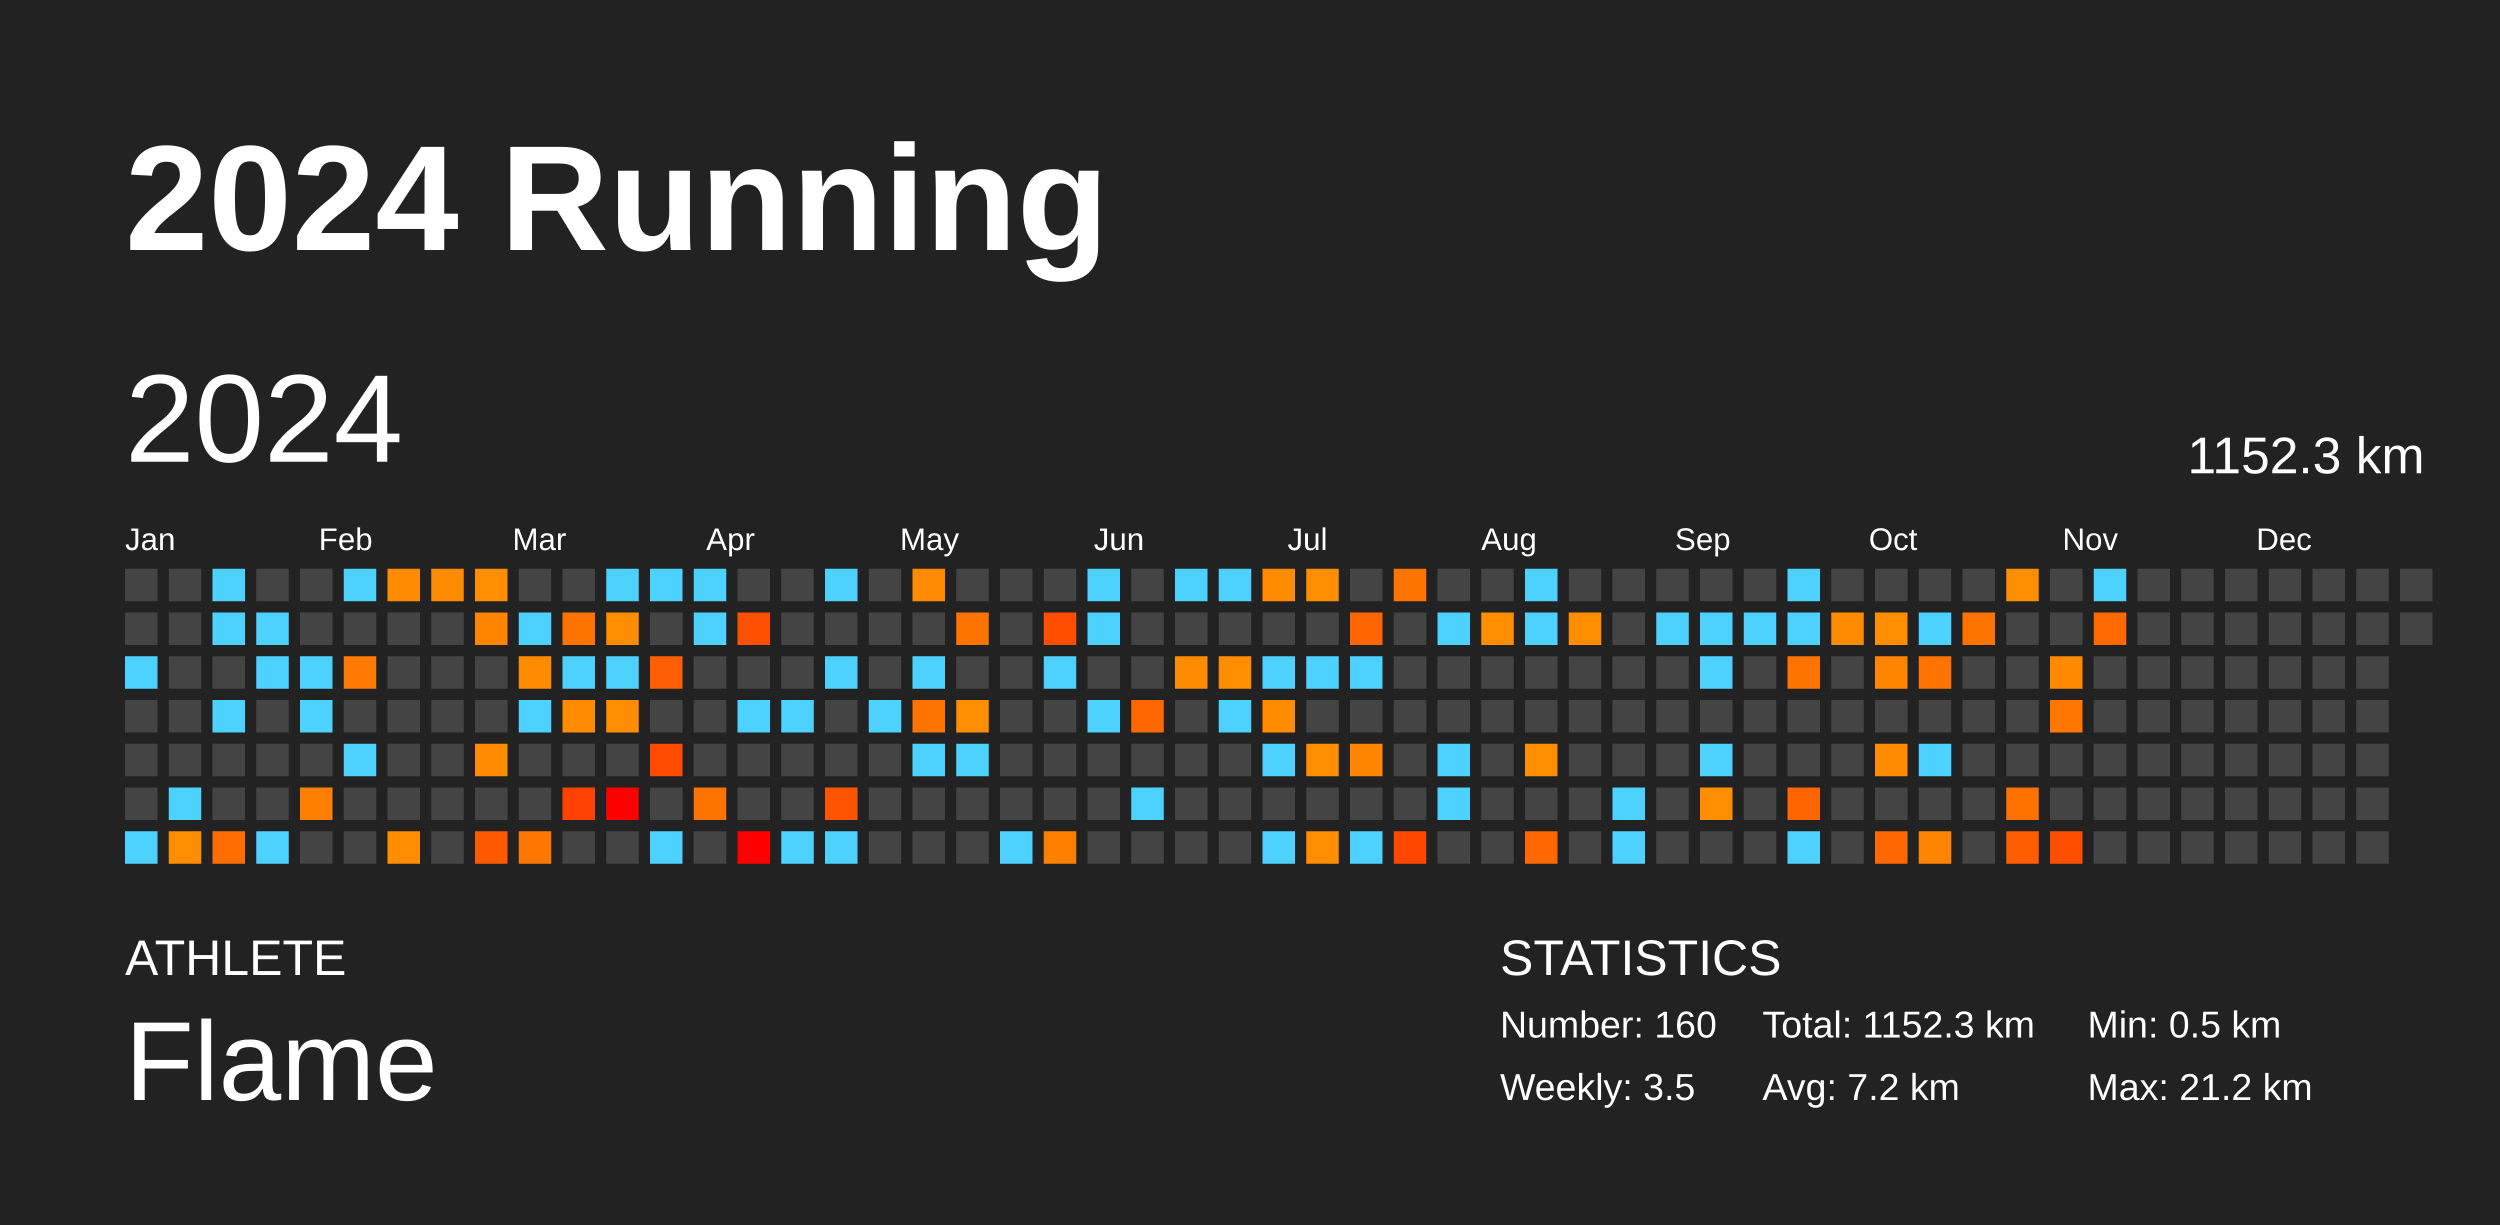
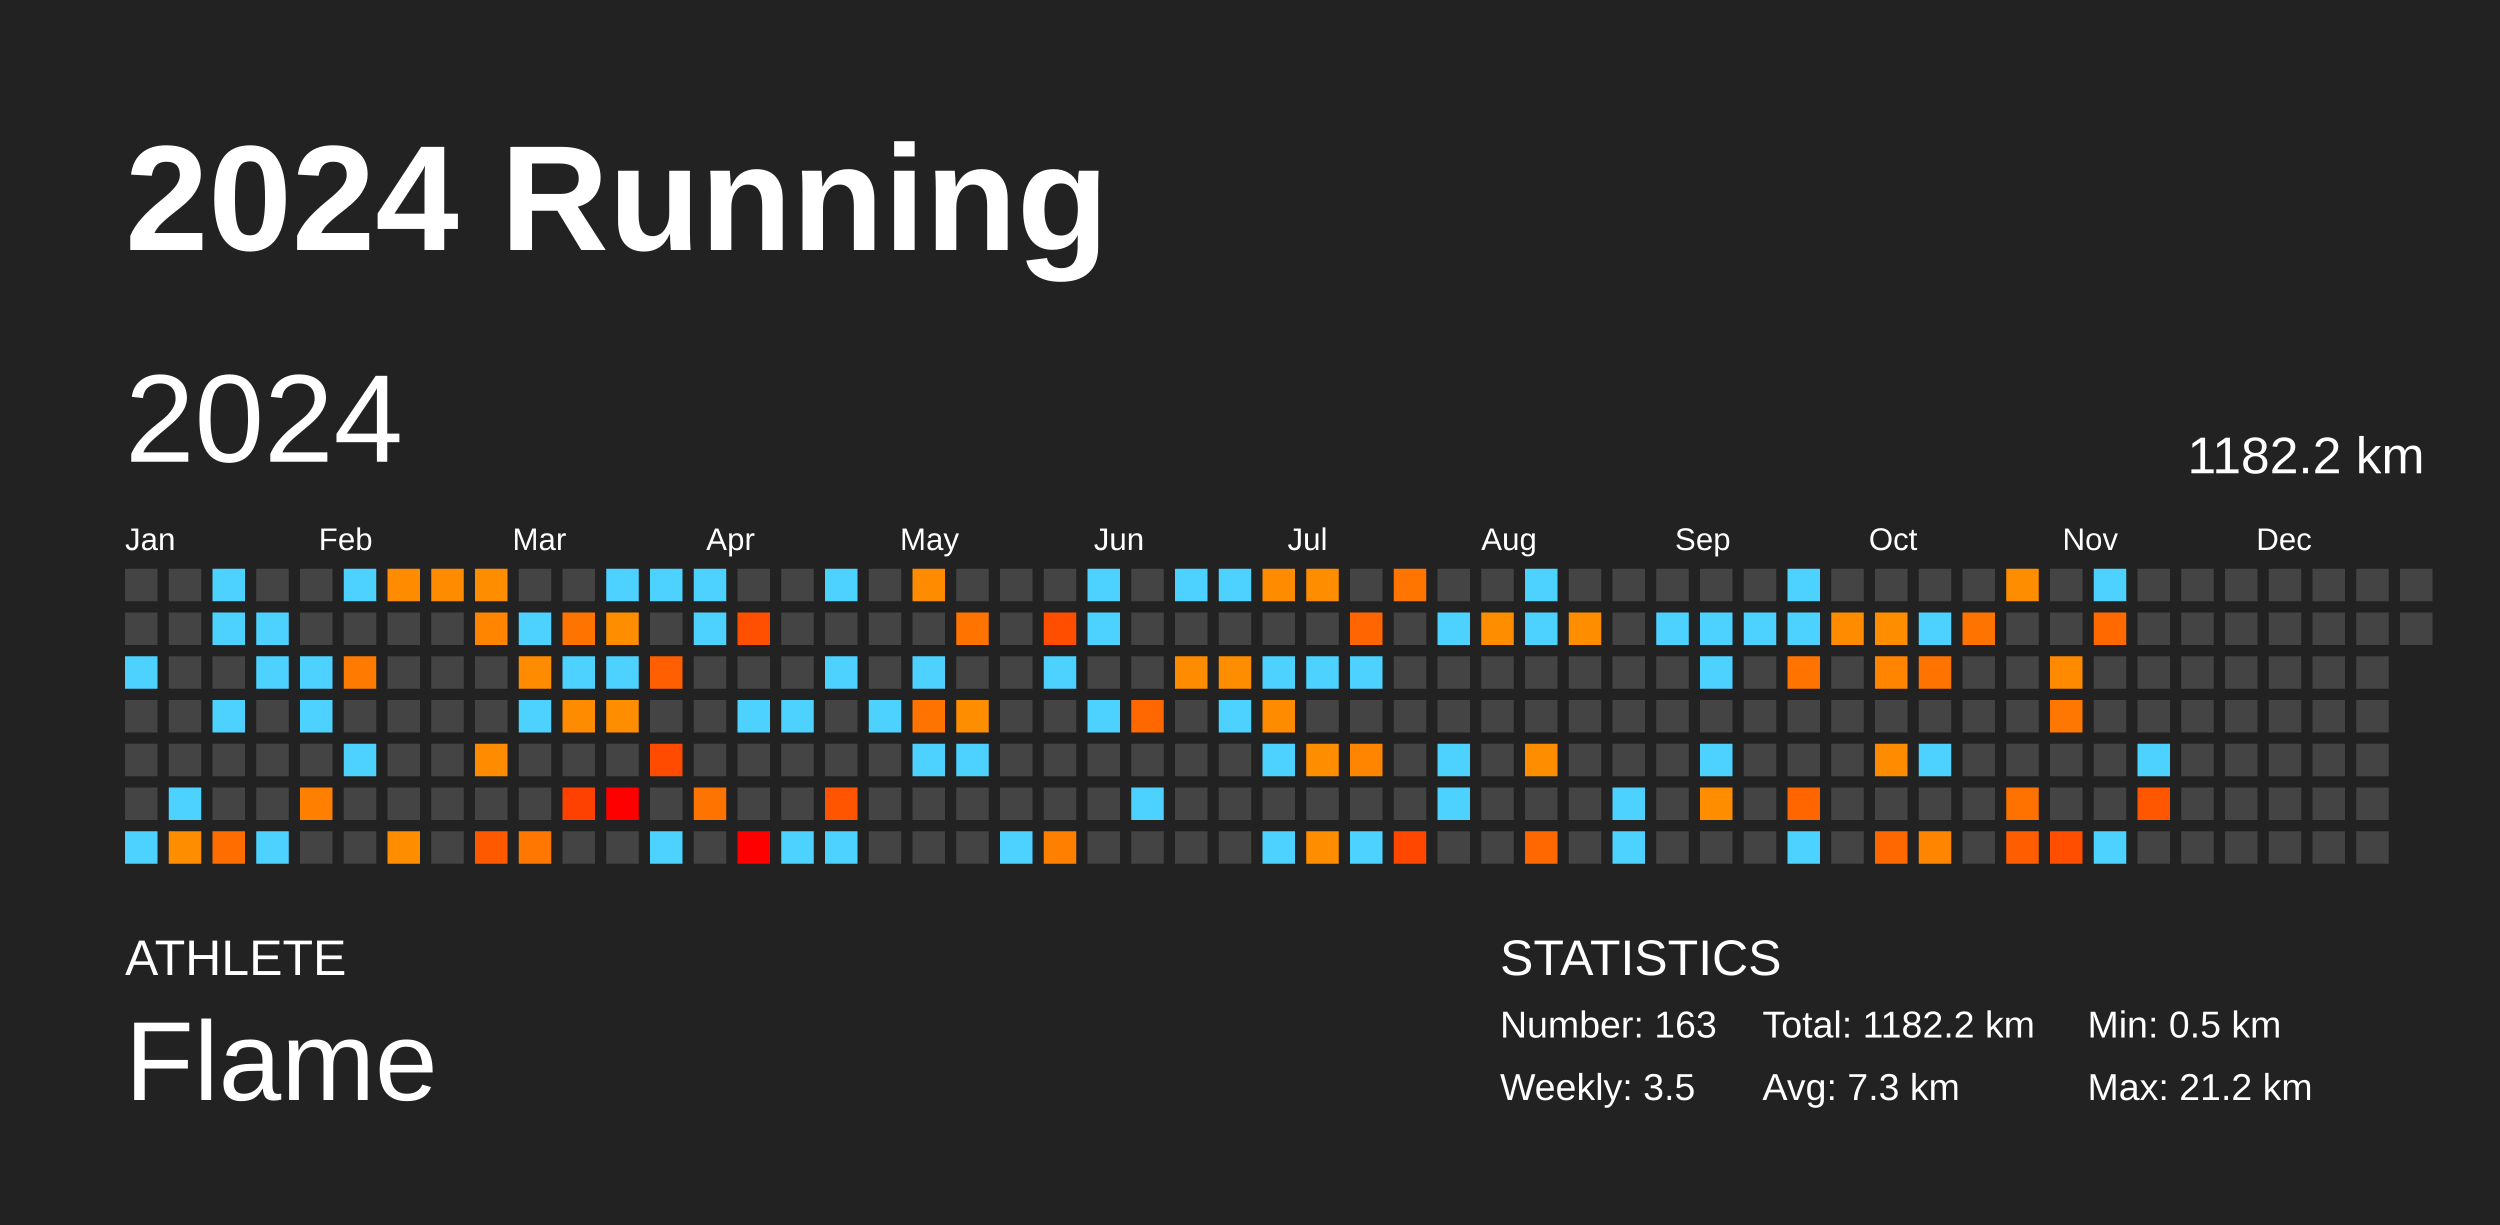
<svg xmlns="http://www.w3.org/2000/svg" baseProfile="full" height="98mm" version="1.1" viewBox="0,0,200,98" width="200mm">
  <defs />
  <rect fill="#222222" height="98" width="200" x="0" y="0" />
  <text fill="#FFFFFF" style="font-size:12px; font-family:Arial; font-weight:bold;" x="10" y="20">2024 Running</text>
  <text fill="#FFFFFF" style="font-size:4px; font-family:Arial" x="10" y="78">ATHLETE</text>
  <text fill="#FFFFFF" style="font-size:9px; font-family:Arial" x="10" y="88">Flame</text>
  <text fill="#FFFFFF" style="font-size:4px; font-family:Arial" x="120" y="78">STATISTICS</text>
-   <text fill="#FFFFFF" style="font-size:3px; font-family:Arial" x="120" y="83">Number: 160</text>
+   <text fill="#FFFFFF" style="font-size:3px; font-family:Arial" x="120" y="83">Number: 163</text>
  <text fill="#FFFFFF" style="font-size:3px; font-family:Arial" x="120" y="88">Weekly: 3.5</text>
-   <text fill="#FFFFFF" style="font-size:3px; font-family:Arial" x="141" y="83">Total: 1152.3 km</text>
-   <text fill="#FFFFFF" style="font-size:3px; font-family:Arial" x="141" y="88">Avg: 7.2 km</text>
+   <text fill="#FFFFFF" style="font-size:3px; font-family:Arial" x="141" y="83">Total: 1182.2 km</text>
+   <text fill="#FFFFFF" style="font-size:3px; font-family:Arial" x="141" y="88">Avg: 7.3 km</text>
  <text fill="#FFFFFF" style="font-size:3px; font-family:Arial" x="167" y="83">Min: 0.5 km</text>
  <text fill="#FFFFFF" style="font-size:3px; font-family:Arial" x="167" y="88">Max: 21.2 km</text>
  <text dominant-baseline="hanging" fill="#FFFFFF" style="font-size:10.0px; font-family:Arial;" x="10" y="30">2024</text>
-   <text dominant-baseline="hanging" fill="#FFFFFF" style="font-size:4.125px; font-family:Arial;" x="175" y="35">1152.3 km</text>
+   <text dominant-baseline="hanging" fill="#FFFFFF" style="font-size:4.125px; font-family:Arial;" x="175" y="35">1182.2 km</text>
  <text fill="#FFFFFF" style="font-size:2.5px; font-family:Arial" x="10.0" y="44">Jan</text>
  <text fill="#FFFFFF" style="font-size:2.5px; font-family:Arial" x="25.5" y="44">Feb</text>
  <text fill="#FFFFFF" style="font-size:2.5px; font-family:Arial" x="41.0" y="44">Mar</text>
  <text fill="#FFFFFF" style="font-size:2.5px; font-family:Arial" x="56.5" y="44">Apr</text>
  <text fill="#FFFFFF" style="font-size:2.5px; font-family:Arial" x="72.0" y="44">May</text>
  <text fill="#FFFFFF" style="font-size:2.5px; font-family:Arial" x="87.5" y="44">Jun</text>
  <text fill="#FFFFFF" style="font-size:2.5px; font-family:Arial" x="103.0" y="44">Jul</text>
  <text fill="#FFFFFF" style="font-size:2.5px; font-family:Arial" x="118.5" y="44">Aug</text>
  <text fill="#FFFFFF" style="font-size:2.5px; font-family:Arial" x="134.0" y="44">Sep</text>
  <text fill="#FFFFFF" style="font-size:2.5px; font-family:Arial" x="149.5" y="44">Oct</text>
  <text fill="#FFFFFF" style="font-size:2.5px; font-family:Arial" x="165.0" y="44">Nov</text>
  <text fill="#FFFFFF" style="font-size:2.5px; font-family:Arial" x="180.5" y="44">Dec</text>
  <rect fill="#444444" height="2.6" width="2.6" x="10.0" y="45.5" />
  <rect fill="#444444" height="2.6" width="2.6" x="10.0" y="49.0" />
  <rect fill="#4dd2ff" height="2.6" width="2.6" x="10.0" y="52.5" />
  <rect fill="#444444" height="2.6" width="2.6" x="10.0" y="56.0" />
  <rect fill="#444444" height="2.6" width="2.6" x="10.0" y="59.5" />
  <rect fill="#444444" height="2.6" width="2.6" x="10.0" y="63.0" />
  <rect fill="#4dd2ff" height="2.6" width="2.6" x="10.0" y="66.5" />
  <rect fill="#444444" height="2.6" width="2.6" x="13.5" y="45.5" />
  <rect fill="#444444" height="2.6" width="2.6" x="13.5" y="49.0" />
  <rect fill="#444444" height="2.6" width="2.6" x="13.5" y="52.5" />
  <rect fill="#444444" height="2.6" width="2.6" x="13.5" y="56.0" />
  <rect fill="#444444" height="2.6" width="2.6" x="13.5" y="59.5" />
  <rect fill="#4dd2ff" height="2.6" width="2.6" x="13.5" y="63.0" />
  <rect fill="#ff8d00" height="2.6" width="2.6" x="13.5" y="66.5" />
  <rect fill="#4dd2ff" height="2.6" width="2.6" x="17.0" y="45.5" />
  <rect fill="#4dd2ff" height="2.6" width="2.6" x="17.0" y="49.0" />
  <rect fill="#444444" height="2.6" width="2.6" x="17.0" y="52.5" />
  <rect fill="#4dd2ff" height="2.6" width="2.6" x="17.0" y="56.0" />
  <rect fill="#444444" height="2.6" width="2.6" x="17.0" y="59.5" />
  <rect fill="#444444" height="2.6" width="2.6" x="17.0" y="63.0" />
  <rect fill="#ff6c00" height="2.6" width="2.6" x="17.0" y="66.5" />
  <rect fill="#444444" height="2.6" width="2.6" x="20.5" y="45.5" />
  <rect fill="#4dd2ff" height="2.6" width="2.6" x="20.5" y="49.0" />
  <rect fill="#4dd2ff" height="2.6" width="2.6" x="20.5" y="52.5" />
  <rect fill="#444444" height="2.6" width="2.6" x="20.5" y="56.0" />
  <rect fill="#444444" height="2.6" width="2.6" x="20.5" y="59.5" />
  <rect fill="#444444" height="2.6" width="2.6" x="20.5" y="63.0" />
  <rect fill="#4dd2ff" height="2.6" width="2.6" x="20.5" y="66.5" />
  <rect fill="#444444" height="2.6" width="2.6" x="24.0" y="45.5" />
  <rect fill="#444444" height="2.6" width="2.6" x="24.0" y="49.0" />
  <rect fill="#4dd2ff" height="2.6" width="2.6" x="24.0" y="52.5" />
  <rect fill="#4dd2ff" height="2.6" width="2.6" x="24.0" y="56.0" />
  <rect fill="#444444" height="2.6" width="2.6" x="24.0" y="59.5" />
  <rect fill="#ff8000" height="2.6" width="2.6" x="24.0" y="63.0" />
  <rect fill="#444444" height="2.6" width="2.6" x="24.0" y="66.5" />
  <rect fill="#4dd2ff" height="2.6" width="2.6" x="27.5" y="45.5" />
  <rect fill="#444444" height="2.6" width="2.6" x="27.5" y="49.0" />
  <rect fill="#ff7a00" height="2.6" width="2.6" x="27.5" y="52.5" />
  <rect fill="#444444" height="2.6" width="2.6" x="27.5" y="56.0" />
  <rect fill="#4dd2ff" height="2.6" width="2.6" x="27.5" y="59.5" />
  <rect fill="#444444" height="2.6" width="2.6" x="27.5" y="63.0" />
  <rect fill="#444444" height="2.6" width="2.6" x="27.5" y="66.5" />
  <rect fill="#ff8c00" height="2.6" width="2.6" x="31.0" y="45.5" />
  <rect fill="#444444" height="2.6" width="2.6" x="31.0" y="49.0" />
  <rect fill="#444444" height="2.6" width="2.6" x="31.0" y="52.5" />
  <rect fill="#444444" height="2.6" width="2.6" x="31.0" y="56.0" />
  <rect fill="#444444" height="2.6" width="2.6" x="31.0" y="59.5" />
  <rect fill="#444444" height="2.6" width="2.6" x="31.0" y="63.0" />
  <rect fill="#ff8d00" height="2.6" width="2.6" x="31.0" y="66.5" />
  <rect fill="#ff8c00" height="2.6" width="2.6" x="34.5" y="45.5" />
  <rect fill="#444444" height="2.6" width="2.6" x="34.5" y="49.0" />
  <rect fill="#444444" height="2.6" width="2.6" x="34.5" y="52.5" />
  <rect fill="#444444" height="2.6" width="2.6" x="34.5" y="56.0" />
  <rect fill="#444444" height="2.6" width="2.6" x="34.5" y="59.5" />
  <rect fill="#444444" height="2.6" width="2.6" x="34.5" y="63.0" />
  <rect fill="#444444" height="2.6" width="2.6" x="34.5" y="66.5" />
  <rect fill="#ff8d00" height="2.6" width="2.6" x="38.0" y="45.5" />
  <rect fill="#ff8400" height="2.6" width="2.6" x="38.0" y="49.0" />
  <rect fill="#444444" height="2.6" width="2.6" x="38.0" y="52.5" />
  <rect fill="#444444" height="2.6" width="2.6" x="38.0" y="56.0" />
  <rect fill="#ff8b00" height="2.6" width="2.6" x="38.0" y="59.5" />
  <rect fill="#444444" height="2.6" width="2.6" x="38.0" y="63.0" />
  <rect fill="#ff5900" height="2.6" width="2.6" x="38.0" y="66.5" />
  <rect fill="#444444" height="2.6" width="2.6" x="41.5" y="45.5" />
  <rect fill="#4dd2ff" height="2.6" width="2.6" x="41.5" y="49.0" />
  <rect fill="#ff8c00" height="2.6" width="2.6" x="41.5" y="52.5" />
  <rect fill="#4dd2ff" height="2.6" width="2.6" x="41.5" y="56.0" />
  <rect fill="#444444" height="2.6" width="2.6" x="41.5" y="59.5" />
  <rect fill="#444444" height="2.6" width="2.6" x="41.5" y="63.0" />
  <rect fill="#ff7700" height="2.6" width="2.6" x="41.5" y="66.5" />
  <rect fill="#444444" height="2.6" width="2.6" x="45.0" y="45.5" />
  <rect fill="#ff7300" height="2.6" width="2.6" x="45.0" y="49.0" />
  <rect fill="#4dd2ff" height="2.6" width="2.6" x="45.0" y="52.5" />
  <rect fill="#ff8b00" height="2.6" width="2.6" x="45.0" y="56.0" />
  <rect fill="#444444" height="2.6" width="2.6" x="45.0" y="59.5" />
  <rect fill="#ff4100" height="2.6" width="2.6" x="45.0" y="63.0" />
  <rect fill="#444444" height="2.6" width="2.6" x="45.0" y="66.5" />
  <rect fill="#4dd2ff" height="2.6" width="2.6" x="48.5" y="45.5" />
  <rect fill="#ff8d00" height="2.6" width="2.6" x="48.5" y="49.0" />
  <rect fill="#4dd2ff" height="2.6" width="2.6" x="48.5" y="52.5" />
  <rect fill="#ff8d00" height="2.6" width="2.6" x="48.5" y="56.0" />
  <rect fill="#444444" height="2.6" width="2.6" x="48.5" y="59.5" />
  <rect fill="red" height="2.6" width="2.6" x="48.5" y="63.0" />
  <rect fill="#444444" height="2.6" width="2.6" x="48.5" y="66.5" />
  <rect fill="#4dd2ff" height="2.6" width="2.6" x="52.0" y="45.5" />
  <rect fill="#444444" height="2.6" width="2.6" x="52.0" y="49.0" />
  <rect fill="#ff5f00" height="2.6" width="2.6" x="52.0" y="52.5" />
  <rect fill="#444444" height="2.6" width="2.6" x="52.0" y="56.0" />
  <rect fill="#ff4b00" height="2.6" width="2.6" x="52.0" y="59.5" />
  <rect fill="#444444" height="2.6" width="2.6" x="52.0" y="63.0" />
  <rect fill="#4dd2ff" height="2.6" width="2.6" x="52.0" y="66.5" />
  <rect fill="#4dd2ff" height="2.6" width="2.6" x="55.5" y="45.5" />
  <rect fill="#4dd2ff" height="2.6" width="2.6" x="55.5" y="49.0" />
  <rect fill="#444444" height="2.6" width="2.6" x="55.5" y="52.5" />
  <rect fill="#444444" height="2.6" width="2.6" x="55.5" y="56.0" />
  <rect fill="#444444" height="2.6" width="2.6" x="55.5" y="59.5" />
  <rect fill="#ff7400" height="2.6" width="2.6" x="55.5" y="63.0" />
  <rect fill="#444444" height="2.6" width="2.6" x="55.5" y="66.5" />
  <rect fill="#444444" height="2.6" width="2.6" x="59.0" y="45.5" />
  <rect fill="#ff4f00" height="2.6" width="2.6" x="59.0" y="49.0" />
  <rect fill="#444444" height="2.6" width="2.6" x="59.0" y="52.5" />
  <rect fill="#4dd2ff" height="2.6" width="2.6" x="59.0" y="56.0" />
  <rect fill="#444444" height="2.6" width="2.6" x="59.0" y="59.5" />
  <rect fill="#444444" height="2.6" width="2.6" x="59.0" y="63.0" />
  <rect fill="red" height="2.6" width="2.6" x="59.0" y="66.5" />
  <rect fill="#444444" height="2.6" width="2.6" x="62.5" y="45.5" />
  <rect fill="#444444" height="2.6" width="2.6" x="62.5" y="49.0" />
  <rect fill="#444444" height="2.6" width="2.6" x="62.5" y="52.5" />
  <rect fill="#4dd2ff" height="2.6" width="2.6" x="62.5" y="56.0" />
  <rect fill="#444444" height="2.6" width="2.6" x="62.5" y="59.5" />
  <rect fill="#444444" height="2.6" width="2.6" x="62.5" y="63.0" />
  <rect fill="#4dd2ff" height="2.6" width="2.6" x="62.5" y="66.5" />
  <rect fill="#4dd2ff" height="2.6" width="2.6" x="66.0" y="45.5" />
  <rect fill="#444444" height="2.6" width="2.6" x="66.0" y="49.0" />
  <rect fill="#4dd2ff" height="2.6" width="2.6" x="66.0" y="52.5" />
  <rect fill="#444444" height="2.6" width="2.6" x="66.0" y="56.0" />
  <rect fill="#444444" height="2.6" width="2.6" x="66.0" y="59.5" />
  <rect fill="#ff5500" height="2.6" width="2.6" x="66.0" y="63.0" />
  <rect fill="#4dd2ff" height="2.6" width="2.6" x="66.0" y="66.5" />
  <rect fill="#444444" height="2.6" width="2.6" x="69.5" y="45.5" />
  <rect fill="#444444" height="2.6" width="2.6" x="69.5" y="49.0" />
  <rect fill="#444444" height="2.6" width="2.6" x="69.5" y="52.5" />
  <rect fill="#4dd2ff" height="2.6" width="2.6" x="69.5" y="56.0" />
  <rect fill="#444444" height="2.6" width="2.6" x="69.5" y="59.5" />
  <rect fill="#444444" height="2.6" width="2.6" x="69.5" y="63.0" />
  <rect fill="#444444" height="2.6" width="2.6" x="69.5" y="66.5" />
  <rect fill="#ff8c00" height="2.6" width="2.6" x="73.0" y="45.5" />
  <rect fill="#444444" height="2.6" width="2.6" x="73.0" y="49.0" />
  <rect fill="#4dd2ff" height="2.6" width="2.6" x="73.0" y="52.5" />
  <rect fill="#ff7300" height="2.6" width="2.6" x="73.0" y="56.0" />
  <rect fill="#4dd2ff" height="2.6" width="2.6" x="73.0" y="59.5" />
  <rect fill="#444444" height="2.6" width="2.6" x="73.0" y="63.0" />
  <rect fill="#444444" height="2.6" width="2.6" x="73.0" y="66.5" />
  <rect fill="#444444" height="2.6" width="2.6" x="76.5" y="45.5" />
  <rect fill="#ff7400" height="2.6" width="2.6" x="76.5" y="49.0" />
  <rect fill="#444444" height="2.6" width="2.6" x="76.5" y="52.5" />
  <rect fill="#ff8d00" height="2.6" width="2.6" x="76.5" y="56.0" />
  <rect fill="#4dd2ff" height="2.6" width="2.6" x="76.5" y="59.5" />
  <rect fill="#444444" height="2.6" width="2.6" x="76.5" y="63.0" />
  <rect fill="#444444" height="2.6" width="2.6" x="76.5" y="66.5" />
  <rect fill="#444444" height="2.6" width="2.6" x="80.0" y="45.5" />
  <rect fill="#444444" height="2.6" width="2.6" x="80.0" y="49.0" />
  <rect fill="#444444" height="2.6" width="2.6" x="80.0" y="52.5" />
  <rect fill="#444444" height="2.6" width="2.6" x="80.0" y="56.0" />
  <rect fill="#444444" height="2.6" width="2.6" x="80.0" y="59.5" />
  <rect fill="#444444" height="2.6" width="2.6" x="80.0" y="63.0" />
  <rect fill="#4dd2ff" height="2.6" width="2.6" x="80.0" y="66.5" />
  <rect fill="#444444" height="2.6" width="2.6" x="83.5" y="45.5" />
  <rect fill="#ff4e00" height="2.6" width="2.6" x="83.5" y="49.0" />
  <rect fill="#4dd2ff" height="2.6" width="2.6" x="83.5" y="52.5" />
  <rect fill="#444444" height="2.6" width="2.6" x="83.5" y="56.0" />
  <rect fill="#444444" height="2.6" width="2.6" x="83.5" y="59.5" />
  <rect fill="#444444" height="2.6" width="2.6" x="83.5" y="63.0" />
  <rect fill="#ff8000" height="2.6" width="2.6" x="83.5" y="66.5" />
  <rect fill="#4dd2ff" height="2.6" width="2.6" x="87.0" y="45.5" />
  <rect fill="#4dd2ff" height="2.6" width="2.6" x="87.0" y="49.0" />
  <rect fill="#444444" height="2.6" width="2.6" x="87.0" y="52.5" />
  <rect fill="#4dd2ff" height="2.6" width="2.6" x="87.0" y="56.0" />
  <rect fill="#444444" height="2.6" width="2.6" x="87.0" y="59.5" />
  <rect fill="#444444" height="2.6" width="2.6" x="87.0" y="63.0" />
  <rect fill="#444444" height="2.6" width="2.6" x="87.0" y="66.5" />
  <rect fill="#444444" height="2.6" width="2.6" x="90.5" y="45.5" />
  <rect fill="#444444" height="2.6" width="2.6" x="90.5" y="49.0" />
  <rect fill="#444444" height="2.6" width="2.6" x="90.5" y="52.5" />
  <rect fill="#ff6700" height="2.6" width="2.6" x="90.5" y="56.0" />
  <rect fill="#444444" height="2.6" width="2.6" x="90.5" y="59.5" />
  <rect fill="#4dd2ff" height="2.6" width="2.6" x="90.5" y="63.0" />
  <rect fill="#444444" height="2.6" width="2.6" x="90.5" y="66.5" />
  <rect fill="#4dd2ff" height="2.6" width="2.6" x="94.0" y="45.5" />
  <rect fill="#444444" height="2.6" width="2.6" x="94.0" y="49.0" />
  <rect fill="#ff8c00" height="2.6" width="2.6" x="94.0" y="52.5" />
  <rect fill="#444444" height="2.6" width="2.6" x="94.0" y="56.0" />
  <rect fill="#444444" height="2.6" width="2.6" x="94.0" y="59.5" />
  <rect fill="#444444" height="2.6" width="2.6" x="94.0" y="63.0" />
  <rect fill="#444444" height="2.6" width="2.6" x="94.0" y="66.5" />
  <rect fill="#4dd2ff" height="2.6" width="2.6" x="97.5" y="45.5" />
  <rect fill="#444444" height="2.6" width="2.6" x="97.5" y="49.0" />
  <rect fill="#ff8d00" height="2.6" width="2.6" x="97.5" y="52.5" />
  <rect fill="#4dd2ff" height="2.6" width="2.6" x="97.5" y="56.0" />
  <rect fill="#444444" height="2.6" width="2.6" x="97.5" y="59.5" />
  <rect fill="#444444" height="2.6" width="2.6" x="97.5" y="63.0" />
  <rect fill="#444444" height="2.6" width="2.6" x="97.5" y="66.5" />
  <rect fill="#ff8b00" height="2.6" width="2.6" x="101.0" y="45.5" />
  <rect fill="#444444" height="2.6" width="2.6" x="101.0" y="49.0" />
  <rect fill="#4dd2ff" height="2.6" width="2.6" x="101.0" y="52.5" />
  <rect fill="#ff8c00" height="2.6" width="2.6" x="101.0" y="56.0" />
  <rect fill="#4dd2ff" height="2.6" width="2.6" x="101.0" y="59.5" />
  <rect fill="#444444" height="2.6" width="2.6" x="101.0" y="63.0" />
  <rect fill="#4dd2ff" height="2.6" width="2.6" x="101.0" y="66.5" />
  <rect fill="#ff8d00" height="2.6" width="2.6" x="104.5" y="45.5" />
  <rect fill="#444444" height="2.6" width="2.6" x="104.5" y="49.0" />
  <rect fill="#4dd2ff" height="2.6" width="2.6" x="104.5" y="52.5" />
  <rect fill="#444444" height="2.6" width="2.6" x="104.5" y="56.0" />
  <rect fill="#ff8d00" height="2.6" width="2.6" x="104.5" y="59.5" />
  <rect fill="#444444" height="2.6" width="2.6" x="104.5" y="63.0" />
  <rect fill="#ff8d00" height="2.6" width="2.6" x="104.5" y="66.5" />
  <rect fill="#444444" height="2.6" width="2.6" x="108.0" y="45.5" />
  <rect fill="#ff6500" height="2.6" width="2.6" x="108.0" y="49.0" />
  <rect fill="#4dd2ff" height="2.6" width="2.6" x="108.0" y="52.5" />
  <rect fill="#444444" height="2.6" width="2.6" x="108.0" y="56.0" />
  <rect fill="#ff8400" height="2.6" width="2.6" x="108.0" y="59.5" />
  <rect fill="#444444" height="2.6" width="2.6" x="108.0" y="63.0" />
  <rect fill="#4dd2ff" height="2.6" width="2.6" x="108.0" y="66.5" />
  <rect fill="#ff7500" height="2.6" width="2.6" x="111.5" y="45.5" />
  <rect fill="#444444" height="2.6" width="2.6" x="111.5" y="49.0" />
  <rect fill="#444444" height="2.6" width="2.6" x="111.5" y="52.5" />
  <rect fill="#444444" height="2.6" width="2.6" x="111.5" y="56.0" />
  <rect fill="#444444" height="2.6" width="2.6" x="111.5" y="59.5" />
  <rect fill="#444444" height="2.6" width="2.6" x="111.5" y="63.0" />
  <rect fill="#ff4700" height="2.6" width="2.6" x="111.5" y="66.5" />
  <rect fill="#444444" height="2.6" width="2.6" x="115.0" y="45.5" />
  <rect fill="#4dd2ff" height="2.6" width="2.6" x="115.0" y="49.0" />
  <rect fill="#444444" height="2.6" width="2.6" x="115.0" y="52.5" />
  <rect fill="#444444" height="2.6" width="2.6" x="115.0" y="56.0" />
  <rect fill="#4dd2ff" height="2.6" width="2.6" x="115.0" y="59.5" />
  <rect fill="#4dd2ff" height="2.6" width="2.6" x="115.0" y="63.0" />
  <rect fill="#444444" height="2.6" width="2.6" x="115.0" y="66.5" />
  <rect fill="#444444" height="2.6" width="2.6" x="118.5" y="45.5" />
  <rect fill="#ff8d00" height="2.6" width="2.6" x="118.5" y="49.0" />
  <rect fill="#444444" height="2.6" width="2.6" x="118.5" y="52.5" />
  <rect fill="#444444" height="2.6" width="2.6" x="118.5" y="56.0" />
  <rect fill="#444444" height="2.6" width="2.6" x="118.5" y="59.5" />
  <rect fill="#444444" height="2.6" width="2.6" x="118.5" y="63.0" />
  <rect fill="#444444" height="2.6" width="2.6" x="118.5" y="66.5" />
  <rect fill="#4dd2ff" height="2.6" width="2.6" x="122.0" y="45.5" />
  <rect fill="#4dd2ff" height="2.6" width="2.6" x="122.0" y="49.0" />
  <rect fill="#444444" height="2.6" width="2.6" x="122.0" y="52.5" />
  <rect fill="#444444" height="2.6" width="2.6" x="122.0" y="56.0" />
  <rect fill="#ff8d00" height="2.6" width="2.6" x="122.0" y="59.5" />
  <rect fill="#444444" height="2.6" width="2.6" x="122.0" y="63.0" />
  <rect fill="#ff6700" height="2.6" width="2.6" x="122.0" y="66.5" />
  <rect fill="#444444" height="2.6" width="2.6" x="125.5" y="45.5" />
  <rect fill="#ff8d00" height="2.6" width="2.6" x="125.5" y="49.0" />
  <rect fill="#444444" height="2.6" width="2.6" x="125.5" y="52.5" />
  <rect fill="#444444" height="2.6" width="2.6" x="125.5" y="56.0" />
  <rect fill="#444444" height="2.6" width="2.6" x="125.5" y="59.5" />
  <rect fill="#444444" height="2.6" width="2.6" x="125.5" y="63.0" />
  <rect fill="#444444" height="2.6" width="2.6" x="125.5" y="66.5" />
  <rect fill="#444444" height="2.6" width="2.6" x="129.0" y="45.5" />
  <rect fill="#444444" height="2.6" width="2.6" x="129.0" y="49.0" />
  <rect fill="#444444" height="2.6" width="2.6" x="129.0" y="52.5" />
  <rect fill="#444444" height="2.6" width="2.6" x="129.0" y="56.0" />
  <rect fill="#444444" height="2.6" width="2.6" x="129.0" y="59.5" />
  <rect fill="#4dd2ff" height="2.6" width="2.6" x="129.0" y="63.0" />
  <rect fill="#4dd2ff" height="2.6" width="2.6" x="129.0" y="66.5" />
  <rect fill="#444444" height="2.6" width="2.6" x="132.5" y="45.5" />
  <rect fill="#4dd2ff" height="2.6" width="2.6" x="132.5" y="49.0" />
  <rect fill="#444444" height="2.6" width="2.6" x="132.5" y="52.5" />
  <rect fill="#444444" height="2.6" width="2.6" x="132.5" y="56.0" />
  <rect fill="#444444" height="2.6" width="2.6" x="132.5" y="59.5" />
  <rect fill="#444444" height="2.6" width="2.6" x="132.5" y="63.0" />
  <rect fill="#444444" height="2.6" width="2.6" x="132.5" y="66.5" />
  <rect fill="#444444" height="2.6" width="2.6" x="136.0" y="45.5" />
  <rect fill="#4dd2ff" height="2.6" width="2.6" x="136.0" y="49.0" />
  <rect fill="#4dd2ff" height="2.6" width="2.6" x="136.0" y="52.5" />
  <rect fill="#444444" height="2.6" width="2.6" x="136.0" y="56.0" />
  <rect fill="#4dd2ff" height="2.6" width="2.6" x="136.0" y="59.5" />
  <rect fill="#ff8d00" height="2.6" width="2.6" x="136.0" y="63.0" />
  <rect fill="#444444" height="2.6" width="2.6" x="136.0" y="66.5" />
  <rect fill="#444444" height="2.6" width="2.6" x="139.5" y="45.5" />
  <rect fill="#4dd2ff" height="2.6" width="2.6" x="139.5" y="49.0" />
  <rect fill="#444444" height="2.6" width="2.6" x="139.5" y="52.5" />
  <rect fill="#444444" height="2.6" width="2.6" x="139.5" y="56.0" />
  <rect fill="#444444" height="2.6" width="2.6" x="139.5" y="59.5" />
  <rect fill="#444444" height="2.6" width="2.6" x="139.5" y="63.0" />
  <rect fill="#444444" height="2.6" width="2.6" x="139.5" y="66.5" />
  <rect fill="#4dd2ff" height="2.6" width="2.6" x="143.0" y="45.5" />
  <rect fill="#4dd2ff" height="2.6" width="2.6" x="143.0" y="49.0" />
  <rect fill="#ff7300" height="2.6" width="2.6" x="143.0" y="52.5" />
  <rect fill="#444444" height="2.6" width="2.6" x="143.0" y="56.0" />
  <rect fill="#444444" height="2.6" width="2.6" x="143.0" y="59.5" />
  <rect fill="#ff6600" height="2.6" width="2.6" x="143.0" y="63.0" />
  <rect fill="#4dd2ff" height="2.6" width="2.6" x="143.0" y="66.5" />
  <rect fill="#444444" height="2.6" width="2.6" x="146.5" y="45.5" />
  <rect fill="#ff8c00" height="2.6" width="2.6" x="146.5" y="49.0" />
  <rect fill="#444444" height="2.6" width="2.6" x="146.5" y="52.5" />
  <rect fill="#444444" height="2.6" width="2.6" x="146.5" y="56.0" />
  <rect fill="#444444" height="2.6" width="2.6" x="146.5" y="59.5" />
  <rect fill="#444444" height="2.6" width="2.6" x="146.5" y="63.0" />
  <rect fill="#444444" height="2.6" width="2.6" x="146.5" y="66.5" />
  <rect fill="#444444" height="2.6" width="2.6" x="150.0" y="45.5" />
  <rect fill="#ff8d00" height="2.6" width="2.6" x="150.0" y="49.0" />
  <rect fill="#ff8400" height="2.6" width="2.6" x="150.0" y="52.5" />
  <rect fill="#444444" height="2.6" width="2.6" x="150.0" y="56.0" />
  <rect fill="#ff8c00" height="2.6" width="2.6" x="150.0" y="59.5" />
  <rect fill="#444444" height="2.6" width="2.6" x="150.0" y="63.0" />
  <rect fill="#ff6700" height="2.6" width="2.6" x="150.0" y="66.5" />
  <rect fill="#444444" height="2.6" width="2.6" x="153.5" y="45.5" />
  <rect fill="#4dd2ff" height="2.6" width="2.6" x="153.5" y="49.0" />
  <rect fill="#ff7400" height="2.6" width="2.6" x="153.5" y="52.5" />
  <rect fill="#444444" height="2.6" width="2.6" x="153.5" y="56.0" />
  <rect fill="#4dd2ff" height="2.6" width="2.6" x="153.5" y="59.5" />
  <rect fill="#444444" height="2.6" width="2.6" x="153.5" y="63.0" />
  <rect fill="#ff8400" height="2.6" width="2.6" x="153.5" y="66.5" />
  <rect fill="#444444" height="2.6" width="2.6" x="157.0" y="45.5" />
  <rect fill="#ff7300" height="2.6" width="2.6" x="157.0" y="49.0" />
  <rect fill="#444444" height="2.6" width="2.6" x="157.0" y="52.5" />
  <rect fill="#444444" height="2.6" width="2.6" x="157.0" y="56.0" />
  <rect fill="#444444" height="2.6" width="2.6" x="157.0" y="59.5" />
  <rect fill="#444444" height="2.6" width="2.6" x="157.0" y="63.0" />
  <rect fill="#444444" height="2.6" width="2.6" x="157.0" y="66.5" />
  <rect fill="#ff8d00" height="2.6" width="2.6" x="160.5" y="45.5" />
  <rect fill="#444444" height="2.6" width="2.6" x="160.5" y="49.0" />
  <rect fill="#444444" height="2.6" width="2.6" x="160.5" y="52.5" />
  <rect fill="#444444" height="2.6" width="2.6" x="160.5" y="56.0" />
  <rect fill="#444444" height="2.6" width="2.6" x="160.5" y="59.5" />
  <rect fill="#ff7200" height="2.6" width="2.6" x="160.5" y="63.0" />
  <rect fill="#ff5d00" height="2.6" width="2.6" x="160.5" y="66.5" />
  <rect fill="#444444" height="2.6" width="2.6" x="164.0" y="45.5" />
  <rect fill="#444444" height="2.6" width="2.6" x="164.0" y="49.0" />
  <rect fill="#ff8a00" height="2.6" width="2.6" x="164.0" y="52.5" />
  <rect fill="#ff7700" height="2.6" width="2.6" x="164.0" y="56.0" />
  <rect fill="#444444" height="2.6" width="2.6" x="164.0" y="59.5" />
  <rect fill="#444444" height="2.6" width="2.6" x="164.0" y="63.0" />
  <rect fill="#ff4e00" height="2.6" width="2.6" x="164.0" y="66.5" />
  <rect fill="#4dd2ff" height="2.6" width="2.6" x="167.5" y="45.5" />
  <rect fill="#ff6900" height="2.6" width="2.6" x="167.5" y="49.0" />
  <rect fill="#444444" height="2.6" width="2.6" x="167.5" y="52.5" />
  <rect fill="#444444" height="2.6" width="2.6" x="167.5" y="56.0" />
  <rect fill="#444444" height="2.6" width="2.6" x="167.5" y="59.5" />
  <rect fill="#444444" height="2.6" width="2.6" x="167.5" y="63.0" />
-   <rect fill="#444444" height="2.6" width="2.6" x="167.5" y="66.5" />
+   <rect fill="#4dd2ff" height="2.6" width="2.6" x="167.5" y="66.5" />
  <rect fill="#444444" height="2.6" width="2.6" x="171.0" y="45.5" />
  <rect fill="#444444" height="2.6" width="2.6" x="171.0" y="49.0" />
  <rect fill="#444444" height="2.6" width="2.6" x="171.0" y="52.5" />
  <rect fill="#444444" height="2.6" width="2.6" x="171.0" y="56.0" />
-   <rect fill="#444444" height="2.6" width="2.6" x="171.0" y="59.5" />
-   <rect fill="#444444" height="2.6" width="2.6" x="171.0" y="63.0" />
+   <rect fill="#4dd2ff" height="2.6" width="2.6" x="171.0" y="59.5" />
+   <rect fill="#ff5700" height="2.6" width="2.6" x="171.0" y="63.0" />
  <rect fill="#444444" height="2.6" width="2.6" x="171.0" y="66.5" />
  <rect fill="#444444" height="2.6" width="2.6" x="174.5" y="45.5" />
  <rect fill="#444444" height="2.6" width="2.6" x="174.5" y="49.0" />
  <rect fill="#444444" height="2.6" width="2.6" x="174.5" y="52.5" />
  <rect fill="#444444" height="2.6" width="2.6" x="174.5" y="56.0" />
  <rect fill="#444444" height="2.6" width="2.6" x="174.5" y="59.5" />
  <rect fill="#444444" height="2.6" width="2.6" x="174.5" y="63.0" />
  <rect fill="#444444" height="2.6" width="2.6" x="174.5" y="66.5" />
  <rect fill="#444444" height="2.6" width="2.6" x="178.0" y="45.5" />
  <rect fill="#444444" height="2.6" width="2.6" x="178.0" y="49.0" />
  <rect fill="#444444" height="2.6" width="2.6" x="178.0" y="52.5" />
  <rect fill="#444444" height="2.6" width="2.6" x="178.0" y="56.0" />
  <rect fill="#444444" height="2.6" width="2.6" x="178.0" y="59.5" />
  <rect fill="#444444" height="2.6" width="2.6" x="178.0" y="63.0" />
  <rect fill="#444444" height="2.6" width="2.6" x="178.0" y="66.5" />
  <rect fill="#444444" height="2.6" width="2.6" x="181.5" y="45.5" />
  <rect fill="#444444" height="2.6" width="2.6" x="181.5" y="49.0" />
  <rect fill="#444444" height="2.6" width="2.6" x="181.5" y="52.5" />
  <rect fill="#444444" height="2.6" width="2.6" x="181.5" y="56.0" />
  <rect fill="#444444" height="2.6" width="2.6" x="181.5" y="59.5" />
  <rect fill="#444444" height="2.6" width="2.6" x="181.5" y="63.0" />
  <rect fill="#444444" height="2.6" width="2.6" x="181.5" y="66.5" />
  <rect fill="#444444" height="2.6" width="2.6" x="185.0" y="45.5" />
  <rect fill="#444444" height="2.6" width="2.6" x="185.0" y="49.0" />
  <rect fill="#444444" height="2.6" width="2.6" x="185.0" y="52.5" />
  <rect fill="#444444" height="2.6" width="2.6" x="185.0" y="56.0" />
  <rect fill="#444444" height="2.6" width="2.6" x="185.0" y="59.5" />
  <rect fill="#444444" height="2.6" width="2.6" x="185.0" y="63.0" />
  <rect fill="#444444" height="2.6" width="2.6" x="185.0" y="66.5" />
  <rect fill="#444444" height="2.6" width="2.6" x="188.5" y="45.5" />
  <rect fill="#444444" height="2.6" width="2.6" x="188.5" y="49.0" />
  <rect fill="#444444" height="2.6" width="2.6" x="188.5" y="52.5" />
  <rect fill="#444444" height="2.6" width="2.6" x="188.5" y="56.0" />
  <rect fill="#444444" height="2.6" width="2.6" x="188.5" y="59.5" />
  <rect fill="#444444" height="2.6" width="2.6" x="188.5" y="63.0" />
  <rect fill="#444444" height="2.6" width="2.6" x="188.5" y="66.5" />
  <rect fill="#444444" height="2.6" width="2.6" x="192.0" y="45.5" />
  <rect fill="#444444" height="2.6" width="2.6" x="192.0" y="49.0" />
</svg>
